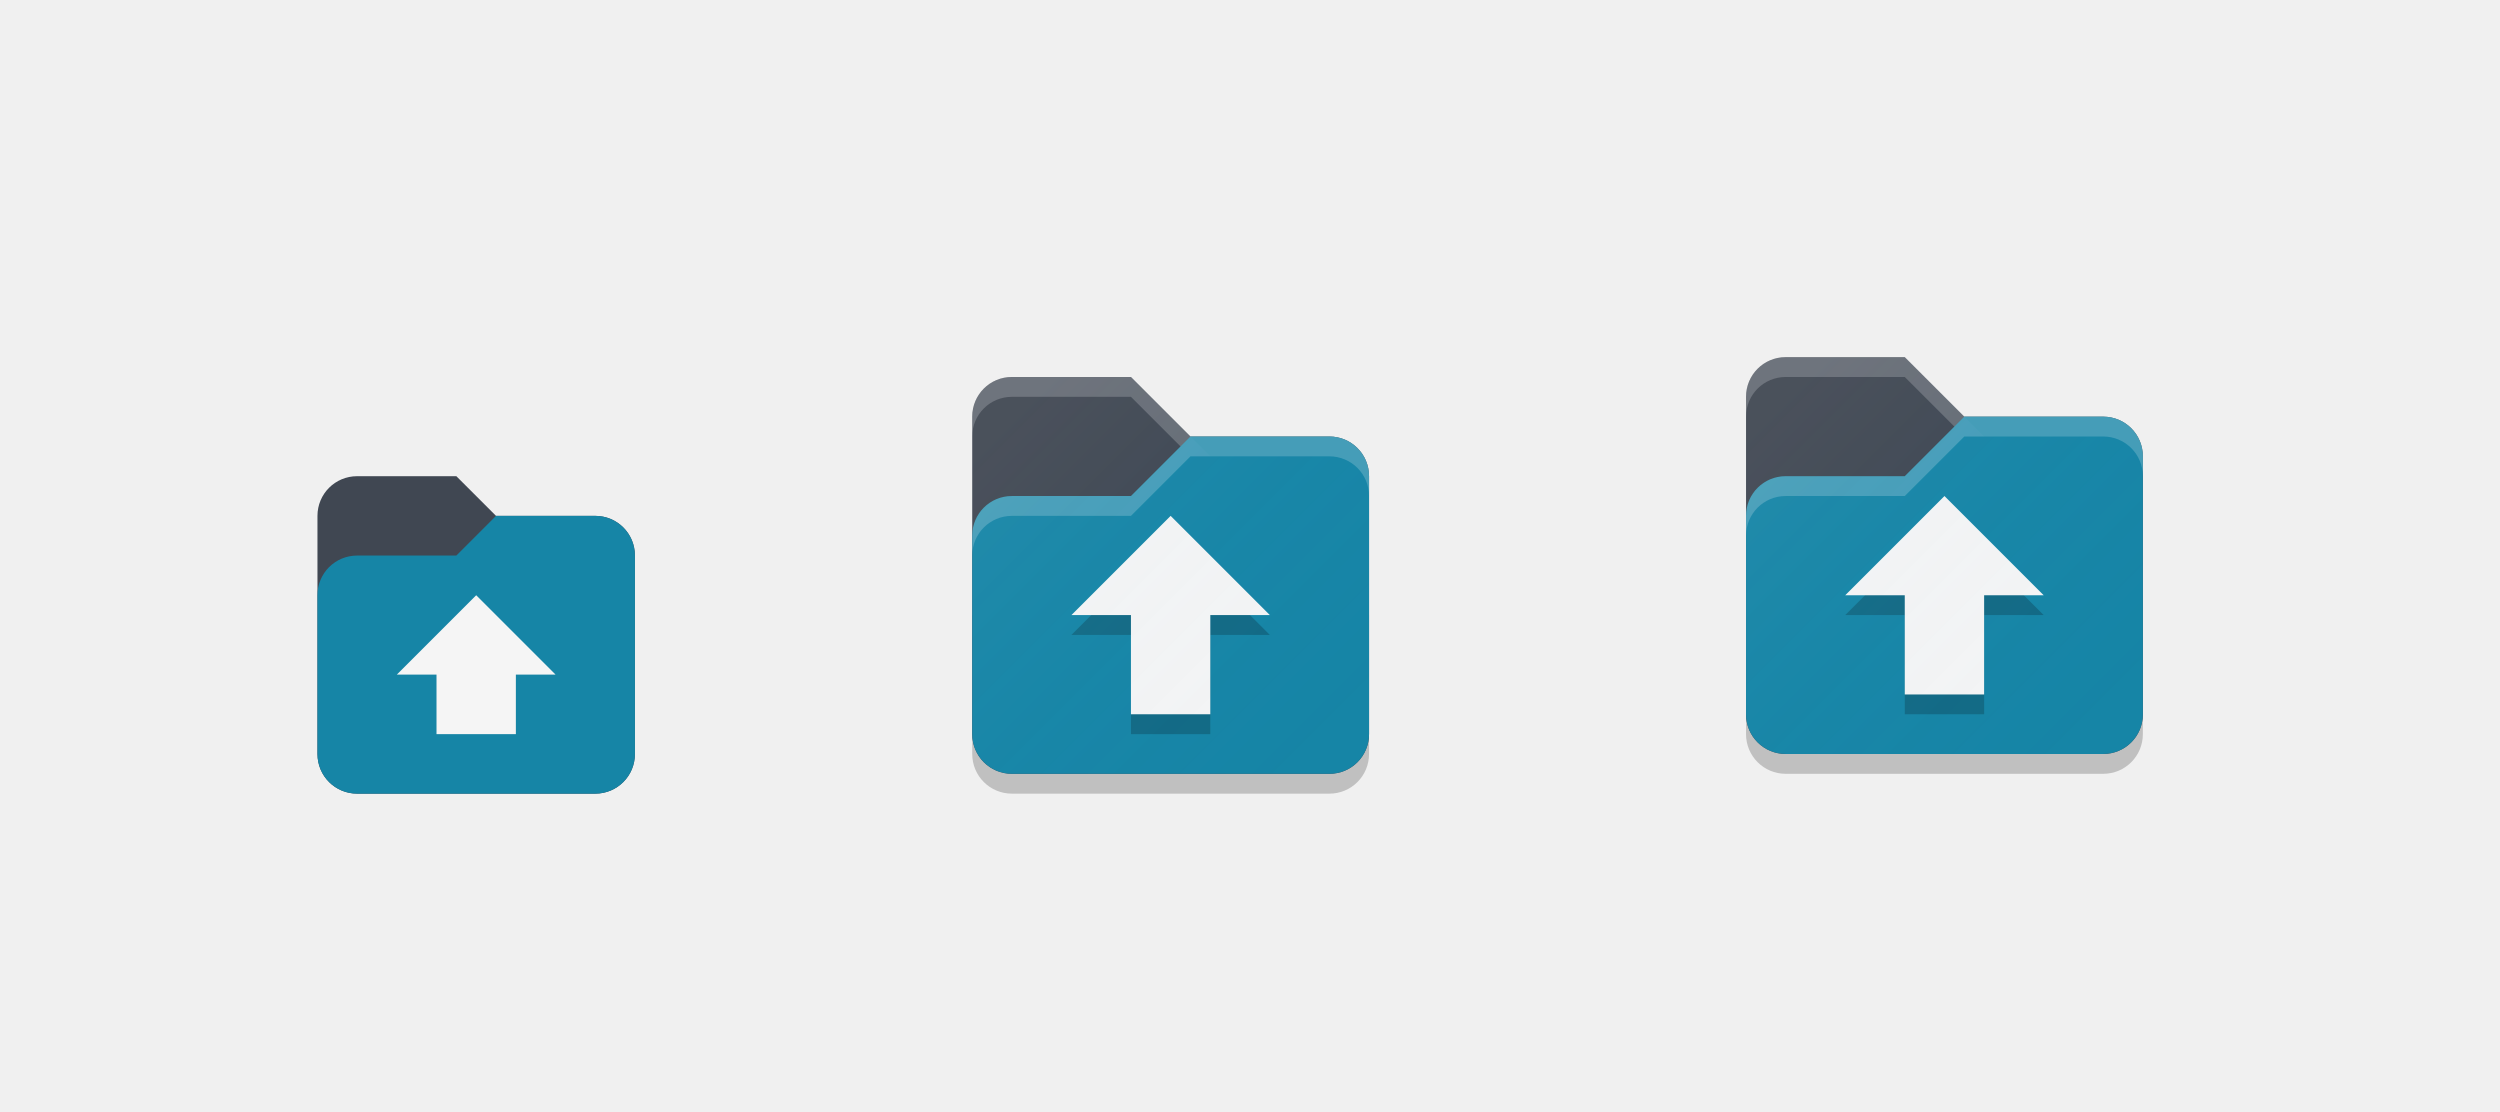
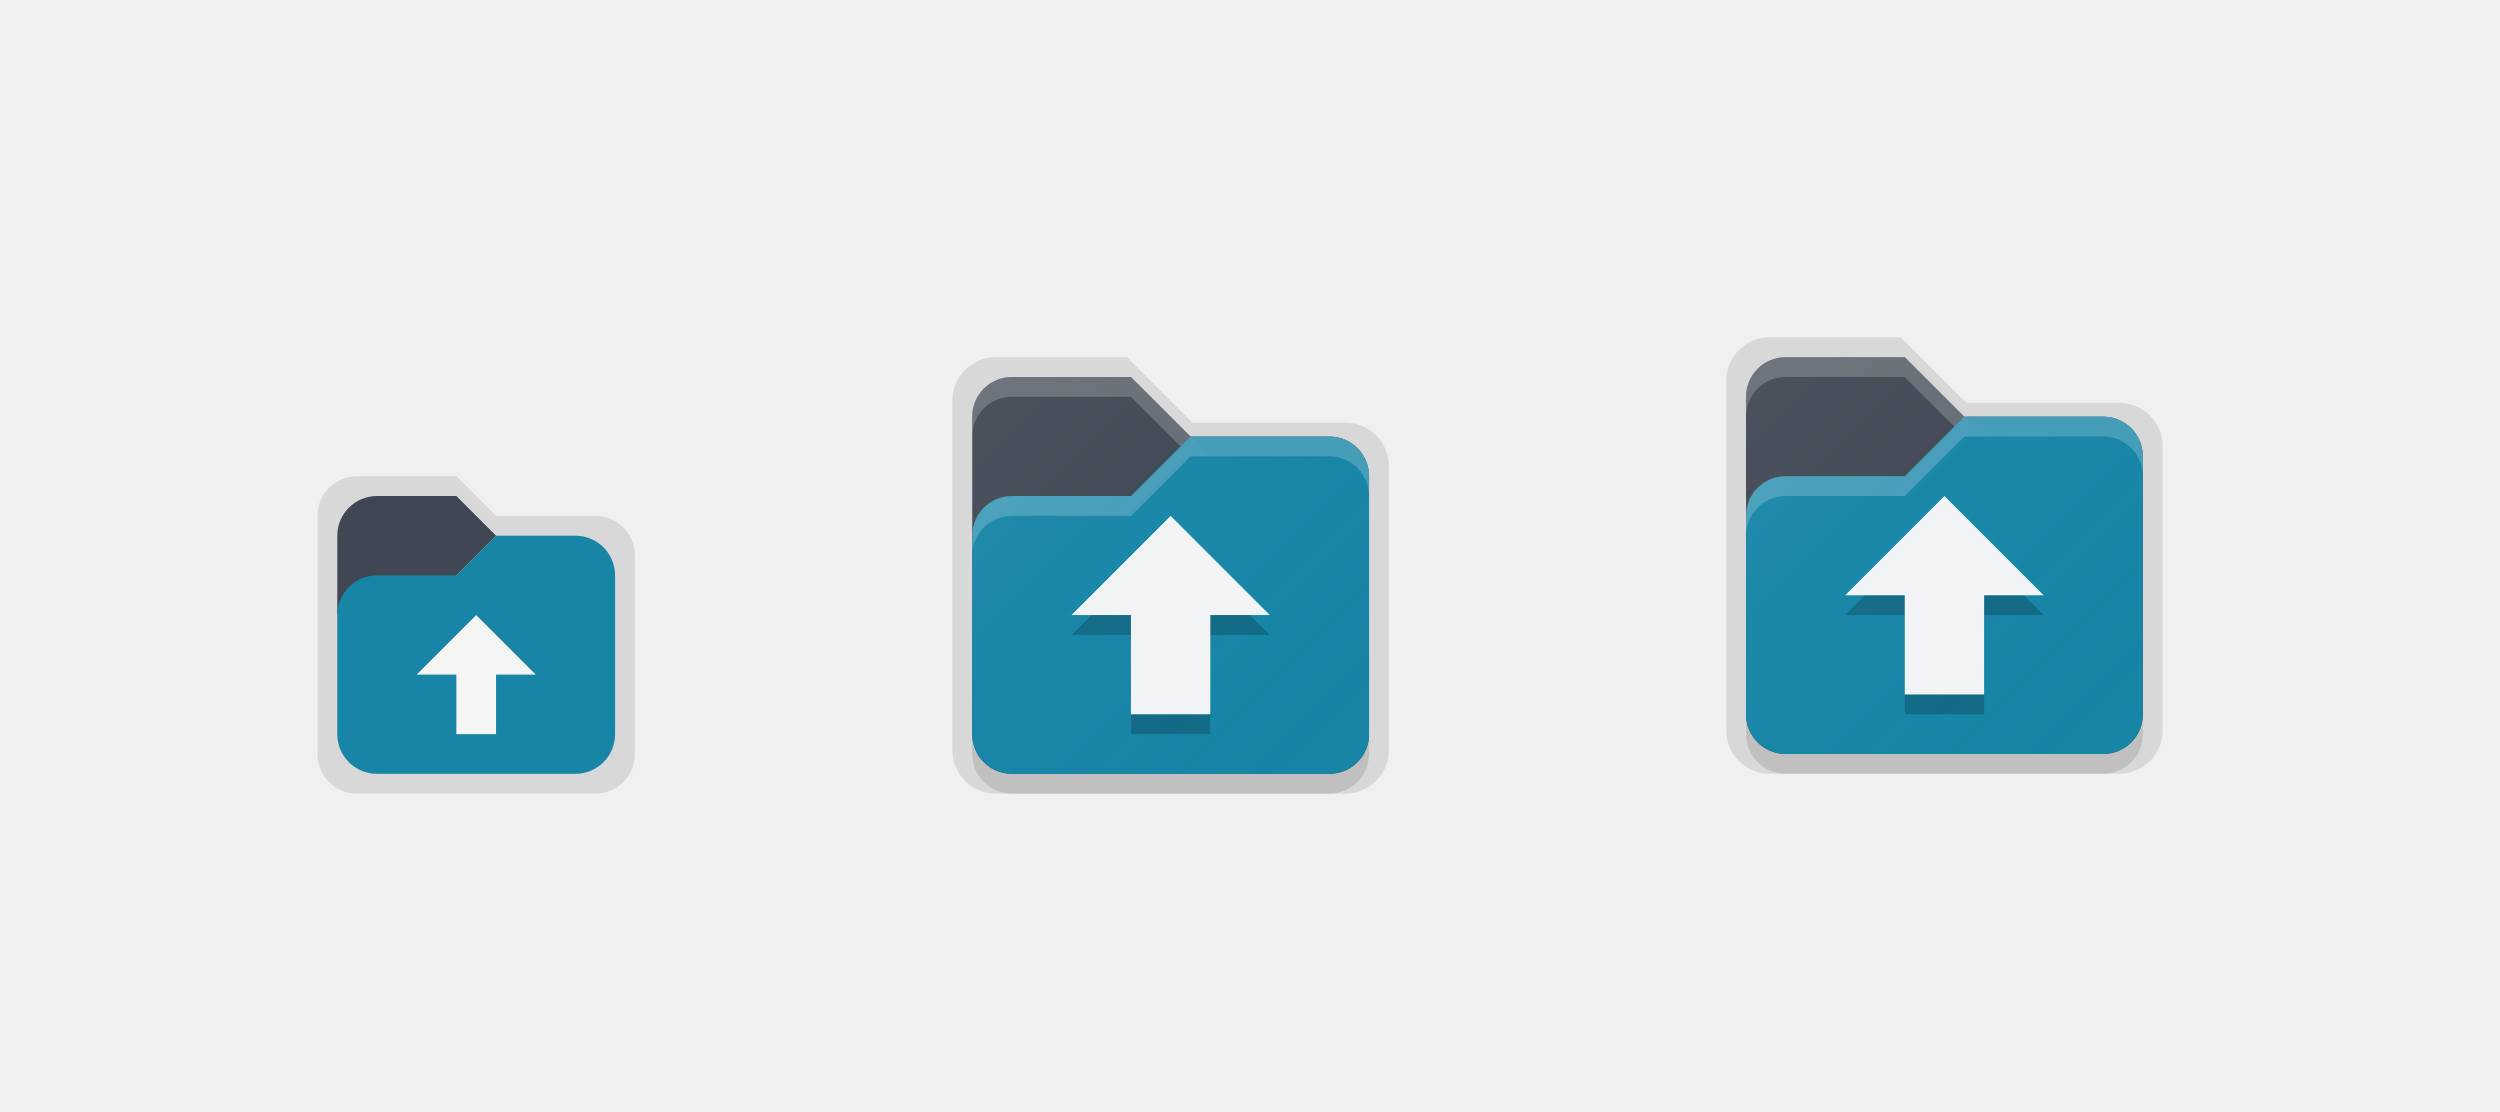
<svg xmlns="http://www.w3.org/2000/svg" xmlns:xlink="http://www.w3.org/1999/xlink" width="126" height="56" viewBox="0 0 126 56" version="1.1" id="svg1087">
  <defs id="defs1081">
    <linearGradient xlink:href="#linearGradient4540" id="linearGradient4347" gradientUnits="userSpaceOnUse" gradientTransform="matrix(0.4782584,0,0,0.4782607,47.5218,25.1749)" x1="7" y1="1011.362" x2="41" y2="1045.362" />
    <linearGradient id="linearGradient4540">
      <stop id="stop4536" offset="0" style="stop-color:#ffffff;stop-opacity:0.055" />
      <stop id="stop4538" offset="1" style="stop-color:#177ed5;stop-opacity:0;" />
    </linearGradient>
    <linearGradient xlink:href="#linearGradient4540" id="linearGradient1093" gradientUnits="userSpaceOnUse" gradientTransform="matrix(0.4782584,0,0,0.4782607,86.5218,24.1749)" x1="7" y1="1011.362" x2="41" y2="1045.362" />
  </defs>
  <g id="layer1" transform="translate(0,-641.0667)" style="display:none">
    <text y="733.323" xml:space="preserve" x="-0.993" style="font-style:normal;font-variant:normal;font-weight:normal;font-stretch:normal;line-height:0%;font-family:'DejaVu Sans';-inkscape-font-specification:'DejaVu Sans';display:inline;fill:#000000;fill-opacity:1;stroke:none;enable-background:new" id="context">
      <tspan style="font-style:normal;font-variant:normal;font-weight:normal;font-stretch:normal;font-size:18px;line-height:1.25;font-family:'DejaVu Sans';-inkscape-font-specification:'DejaVu Sans'" y="733.323" x="-0.993" id="tspan3933">actions</tspan>
    </text>
    <text y="733.323" xml:space="preserve" x="126.488" style="font-style:normal;font-variant:normal;font-weight:bold;font-stretch:normal;line-height:0%;font-family:'DejaVu Sans';-inkscape-font-specification:'DejaVu Sans Bold';text-align:start;writing-mode:lr-tb;text-anchor:start;display:inline;fill:#000000;fill-opacity:1;stroke:none;enable-background:new" id="icon-name">
      <tspan style="font-style:normal;font-variant:normal;font-weight:bold;font-stretch:normal;font-size:18px;line-height:1.25;font-family:'DejaVu Sans';-inkscape-font-specification:'DejaVu Sans Bold'" y="733.323" x="126.488" id="tspan3937">document-open</tspan>
    </text>
    <rect style="display:inline;overflow:visible;visibility:visible;fill:#fefefe;fill-opacity:1;fill-rule:nonzero;stroke:none;stroke-width:2;marker:none;enable-background:accumulate" id="rect16x16" width="16" height="16" x="-32" y="665.067" transform="scale(-1,1)" />
    <rect style="display:inline;overflow:visible;visibility:visible;fill:#fefefe;fill-opacity:1;fill-rule:nonzero;stroke:none;stroke-width:2;marker:none;enable-background:accumulate" id="rect24x24" width="24" height="24" x="-110" y="657.067" transform="scale(-1,1)" />
    <rect transform="scale(-1,1)" y="659.067" x="-70" height="22" width="22" id="rect4495" style="display:inline;overflow:visible;visibility:visible;fill:#fefefe;fill-opacity:1;fill-rule:nonzero;stroke:none;stroke-width:1.833;marker:none;enable-background:accumulate" />
    <path style="display:inline;fill:#ffffff;fill-opacity:0.2;stroke:none;enable-background:new" d="m 59,659.067 c -6.094,0 -11,4.906 -11,11 0,0.169 0.018,0.333 0.025,0.5 0.262,-5.858 5.05,-10.5 10.975,-10.5 5.925,0 10.713,4.642 10.975,10.5 0.007,-0.167 0.025,-0.331 0.025,-0.5 0,-6.094 -4.906,-11 -11,-11 z" id="rect4613" />
    <path id="path4618" d="m 98,658.067 c -6.094,0 -11,4.906 -11,11 0,0.169 0.018,0.333 0.025,0.5 0.262,-5.858 5.05,-10.5 10.975,-10.5 5.925,0 10.713,4.642 10.975,10.5 0.008,-0.167 0.025,-0.331 0.025,-0.5 0,-6.094 -4.906,-11 -11,-11 z" style="display:inline;fill:#ffffff;fill-opacity:0.2;stroke:none;enable-background:new" />
  </g>
  <g id="layer2" style="display:inline" transform="translate(0,-488)">
-     <path style="display:inline;opacity:1;fill:#404752;fill-opacity:1;stroke:none;stroke-opacity:0.2" d="m 18,512 c -1.108,0 -2,0.892 -2,2 v 1 1 1 1 1 6 1 c 0,1.108 0.892,2 2,2 h 12 c 1.108,0 2,-0.892 2,-2 v -1 -6 -1 -1 -1 c 0,-1.108 -0.892,-2 -2,-2 h -5 l -2,-2 h -4 z" id="rect5069" />
-     <path style="display:inline;opacity:1;fill:#1685a6;fill-opacity:1;stroke:none;stroke-opacity:0.2" d="m 25,514 -2,2 h -5 c -1.108,0 -2,0.892 -2,2 v 1 1 1 4 1 c 0,1.108 0.892,2 2,2 h 12 c 1.108,0 2,-0.892 2,-2 v -5 -2 -1 -1 -1 c 0,-0.139 -0.014,-0.274 -0.041,-0.404 C 31.773,514.683 30.97,514 30,514 h -1 z" id="path4611" />
+     <path id="path863" d="m 18,512 c -1.108,0 -2,0.892 -2,2 v 1 1 1 1 1 6 1 c 0,1.108 0.892,2 2,2 h 12 c 1.108,0 2,-0.892 2,-2 v -1 -6 -1 -1 -1 c 0,-1.108 -0.892,-2 -2,-2 h -5 l -2,-2 h -4 z" style="display:inline;opacity:1;fill:#000000;fill-opacity:0.1;stroke:none;stroke-opacity:0.2" />
+     <path style="opacity:1;fill:#404752;fill-opacity:1;stroke:none;stroke-width:3;stroke-linecap:round;stroke-linejoin:round;stroke-miterlimit:4;stroke-dasharray:none;stroke-opacity:1" d="M 19 25 C 17.892 25 17 25.892 17 27 L 17 29 L 17 31 L 17.934 30.689 C 18.243 30.885 18.606 31 19 31 L 21 31 C 22.108 31 23 30.108 23 29 L 25 27 L 23 25 L 21 25 L 19 25 z " transform="translate(0,488)" id="rect877" />
+     <path style="opacity:1;fill:#1685a6;fill-opacity:1;stroke:none;stroke-width:3;stroke-linecap:round;stroke-linejoin:round;stroke-miterlimit:4;stroke-dasharray:none;stroke-opacity:1" d="M 25 27 L 23 29 L 19 29 C 17.892 29 17 29.892 17 31 L 17 37 C 17 38.108 17.892 39 19 39 L 29 39 C 30.108 39 31 38.108 31 37 L 31 31 L 31 29 C 31 27.892 30.108 27 29 27 L 27 27 L 26 27 L 25 27 z " transform="translate(0,488)" id="rect867" />
+     <path id="path861" d="M 50.199,506 C 48.98,506 48,506.98 48,508.199 v 2.201 1.1 0.508 1.691 1.102 1.1 4.4 1.709 0.49 1.1 2.201 C 48,527.02 48.98,528 50.199,528 H 51 c -1.108,0 -2,-0.892 -2,-2 V 522.555 519 H 69 V 522.539 526 c 0,1.108 -0.892,2 -2,2 h 0.801 C 69.02,528 70,527.02 70,525.801 v -2.201 -1.1 -0.508 -3.893 -2.199 -1.1 -1.102 -1.1 V 511.5 c 0,-1.219 -0.98,-2.199 -2.199,-2.199 h -5.5 -1.102 -1.1 L 56.801,506 h -2.807 -1.594 z" style="display:inline;fill:#000000;fill-opacity:0.1;stroke:none;stroke-width:2.2;stroke-linecap:round;stroke-linejoin:round;stroke-miterlimit:4;stroke-dasharray:none;stroke-opacity:1;enable-background:new" />
    <path style="display:inline;fill:#000000;fill-opacity:0.2;stroke:none;stroke-width:2;stroke-linecap:round;stroke-linejoin:round;stroke-miterlimit:4;stroke-dasharray:none;stroke-opacity:1;enable-background:new" d="M 49,519 V 522.555 526 c 0,1.108 0.892,2 2,2 H 54.461 63.551 67 c 1.108,0 2,-0.892 2,-2 V 522.539 519 Z" id="path4543" />
    <path style="display:inline;opacity:1;fill:#404752;fill-opacity:1;stroke:none;stroke-opacity:0.2" d="m 51,507 c -1.108,0 -2,0.892 -2,2 v 2 1 2 6 2 1 2 c 0,1.108 0.892,2 2,2 h 2 13 1 c 1.108,0 2,-0.892 2,-2 v -2 -1 -4 -1 -1 -1 -1 -1 -1 c 0,-1.108 -0.892,-2 -2,-2 h -7 l -3,-3 h -4 z" id="rect5020" />
    <path style="display:inline;opacity:1;fill:#ffffff;fill-opacity:0.2;stroke:none;stroke-opacity:0.2" d="m 51,507 c -1.108,0 -2,0.892 -2,2 v 1 c 0,-1.108 0.892,-2 2,-2 h 2 4 l 3,3 h 7 c 1.108,0 2,0.892 2,2 v -1 c 0,-1.108 -0.892,-2 -2,-2 h -7 l -3,-3 h -4 z" id="path4575" />
    <path style="display:inline;opacity:1;fill:#1685a6;fill-opacity:1;stroke:none;stroke-opacity:0.2" d="m 60,510 -3,3 h -6 c -1.108,0 -2,0.892 -2,2 v 1 1 1 1 1 1 1 1 2 c 0,1.108 0.892,2 2,2 h 2 13 1 c 1.108,0 2,-0.892 2,-2 v -2 -5 -1 -1 -1 -1 -1 -1 c 0,-1.108 -0.892,-2 -2,-2 h -5 -1 z" id="path4580" />
    <path style="display:inline;opacity:1;fill:#ffffff;fill-opacity:0.2;stroke:none;stroke-opacity:0.2" d="m 60,510 -3,3 h -6 c -1.108,0 -2,0.892 -2,2 v 1 c 0,-1.108 0.892,-2 2,-2 h 6 l 3,-3 h 1 1 5 c 1.108,0 2,0.892 2,2 v -1 c 0,-1.108 -0.892,-2 -2,-2 h -5 -1 z" id="path4590" />
+     <path style="display:inline;fill:#000000;fill-opacity:0.1;stroke:none;stroke-width:2.2;stroke-linecap:round;stroke-linejoin:round;stroke-miterlimit:4;stroke-dasharray:none;stroke-opacity:1;enable-background:new" d="M 89.199 17 C 87.98 17 87 17.98 87 19.199 L 87 21.4 L 87 22.5 L 87 23.008 L 87 24.699 L 87 25.801 L 87 26.9 L 87 31.301 L 87 33.01 L 87 33.5 L 87 34.6 L 87 36.801 C 87 38.02 87.98 39 89.199 39 L 90 39 C 88.892 39 88 38.108 88 37 L 88 33.555 L 88 30 L 108 30 L 108 33.539 L 108 37 C 108 38.108 107.108 39 106 39 L 106.801 39 C 108.02 39 109 38.02 109 36.801 L 109 34.6 L 109 33.5 L 109 32.992 L 109 29.1 L 109 26.9 L 109 25.801 L 109 24.699 L 109 23.6 L 109 22.5 C 109 21.281 108.02 20.301 106.801 20.301 L 101.301 20.301 L 100.199 20.301 L 99.1 20.301 L 95.801 17 L 92.994 17 L 91.4 17 L 89.199 17 z " transform="translate(0,488)" id="path851" />
    <path id="path1077" d="M 88,518 V 521.555 525 c 0,1.108 0.892,2 2,2 H 93.461 102.551 106 c 1.108,0 2,-0.892 2,-2 V 521.539 518 Z" style="display:inline;fill:#000000;fill-opacity:0.2;stroke:none;stroke-width:2;stroke-linecap:round;stroke-linejoin:round;stroke-miterlimit:4;stroke-dasharray:none;stroke-opacity:1;enable-background:new" />
    <path id="path1079" d="m 90,506 c -1.108,0 -2,0.892 -2,2 v 2 1 2 6 2 1 2 c 0,1.108 0.892,2 2,2 h 2 13 1 c 1.108,0 2,-0.892 2,-2 v -2 -1 -4 -1 -1 -1 -1 -1 -1 c 0,-1.108 -0.892,-2 -2,-2 h -7 l -3,-3 h -4 z" style="display:inline;opacity:1;fill:#404752;fill-opacity:1;stroke:none;stroke-opacity:0.2" />
    <path id="path1081" d="m 90,506 c -1.108,0 -2,0.892 -2,2 v 1 c 0,-1.108 0.892,-2 2,-2 h 2 4 l 3,3 h 7 c 1.108,0 2,0.892 2,2 v -1 c 0,-1.108 -0.892,-2 -2,-2 h -7 l -3,-3 h -4 z" style="display:inline;opacity:1;fill:#ffffff;fill-opacity:0.2;stroke:none;stroke-opacity:0.2" />
    <path id="path1083" d="m 99,509 -3,3 h -6 c -1.108,0 -2,0.892 -2,2 v 1 1 1 1 1 1 1 1 2 c 0,1.108 0.892,2 2,2 h 2 13 1 c 1.108,0 2,-0.892 2,-2 v -2 -5 -1 -1 -1 -1 -1 -1 c 0,-1.108 -0.892,-2 -2,-2 h -5 -1 z" style="display:inline;opacity:1;fill:#1685a6;fill-opacity:1;stroke:none;stroke-opacity:0.2" />
    <path id="path1085" d="m 99,509 -3,3 h -6 c -1.108,0 -2,0.892 -2,2 v 1 c 0,-1.108 0.892,-2 2,-2 h 6 l 3,-3 h 1 1 5 c 1.108,0 2,0.892 2,2 v -1 c 0,-1.108 -0.892,-2 -2,-2 h -5 -1 z" style="display:inline;opacity:1;fill:#ffffff;fill-opacity:0.2;stroke:none;stroke-opacity:0.2" />
-     <path style="display:inline;fill:#f5f5f5;fill-opacity:1;stroke:none;stroke-width:1px;stroke-linecap:butt;stroke-linejoin:miter;stroke-opacity:1" d="m 24,518 4,4 h -2 v 3 h -4 v -3 h -2 l 4,-4" id="path1222" />
    <path id="path1253" d="m 59,515 -5,5 h 3 v 5 h 4 v -5 h 3 l -5,-5" style="display:inline;fill:#000000;fill-opacity:0.2;stroke:none;stroke-width:1px;stroke-linecap:butt;stroke-linejoin:miter;stroke-opacity:1" />
    <path style="display:inline;fill:#f5f5f5;fill-opacity:1;stroke:none;stroke-width:1px;stroke-linecap:butt;stroke-linejoin:miter;stroke-opacity:1" d="m 59,514 -5,5 h 3 v 5 h 4 v -5 h 3 l -5,-5" id="path1249" />
    <path style="display:inline;fill:#000000;fill-opacity:0.2;stroke:none;stroke-width:1px;stroke-linecap:butt;stroke-linejoin:miter;stroke-opacity:1" d="m 98,514 -5,5 h 3 v 5 h 4 v -5 h 3 l -5,-5" id="path878" />
    <path id="path880" d="m 98,513 -5,5 h 3 v 5 h 4 v -5 h 3 l -5,-5" style="display:inline;fill:#f5f5f5;fill-opacity:1;stroke:none;stroke-width:1px;stroke-linecap:butt;stroke-linejoin:miter;stroke-opacity:1" />
    <path style="display:inline;fill:url(#linearGradient4347);fill-opacity:1;stroke:none;stroke-width:2;stroke-linecap:round;stroke-linejoin:round;stroke-miterlimit:4;stroke-dasharray:none;stroke-opacity:1;enable-background:new" d="m 51,507 c -1.108,0 -2,0.892 -2,2 v 2 1 0.461 1.539 6 1.555 0.445 1 2 c 0,1.108 0.892,2 2,2 H 53 54.461 66 67 c 1.108,0 2,-0.892 2,-2 v -2 -1 -0.461 V 518 v -2 -1 -1 -1 c 0,-1.108 -0.892,-2 -2,-2 h -2 -4 l -4,-4 H 54.449 53 Z" id="path4345" />
    <path id="path1091" d="m 90,506 c -1.108,0 -2,0.892 -2,2 v 2 1 0.461 1.539 6 1.555 0.445 1 2 c 0,1.108 0.892,2 2,2 H 92 93.461 105 h 1 c 1.108,0 2,-0.892 2,-2 v -2 -1 -0.461 V 517 v -2 -1 -1 -1 c 0,-1.108 -0.892,-2 -2,-2 h -2 -4 l -4,-4 H 93.449 92 Z" style="display:inline;fill:url(#linearGradient1093);fill-opacity:1;stroke:none;stroke-width:2;stroke-linecap:round;stroke-linejoin:round;stroke-miterlimit:4;stroke-dasharray:none;stroke-opacity:1;enable-background:new" />
+     <path style="fill:#f5f5f5;stroke:none;stroke-width:1px;stroke-linecap:butt;stroke-linejoin:miter;stroke-opacity:1;fill-opacity:1" d="m 23,525 v -3 h -2 l 3,-3 3,3 h -2 v 3 h -2" id="path893" />
  </g>
</svg>
